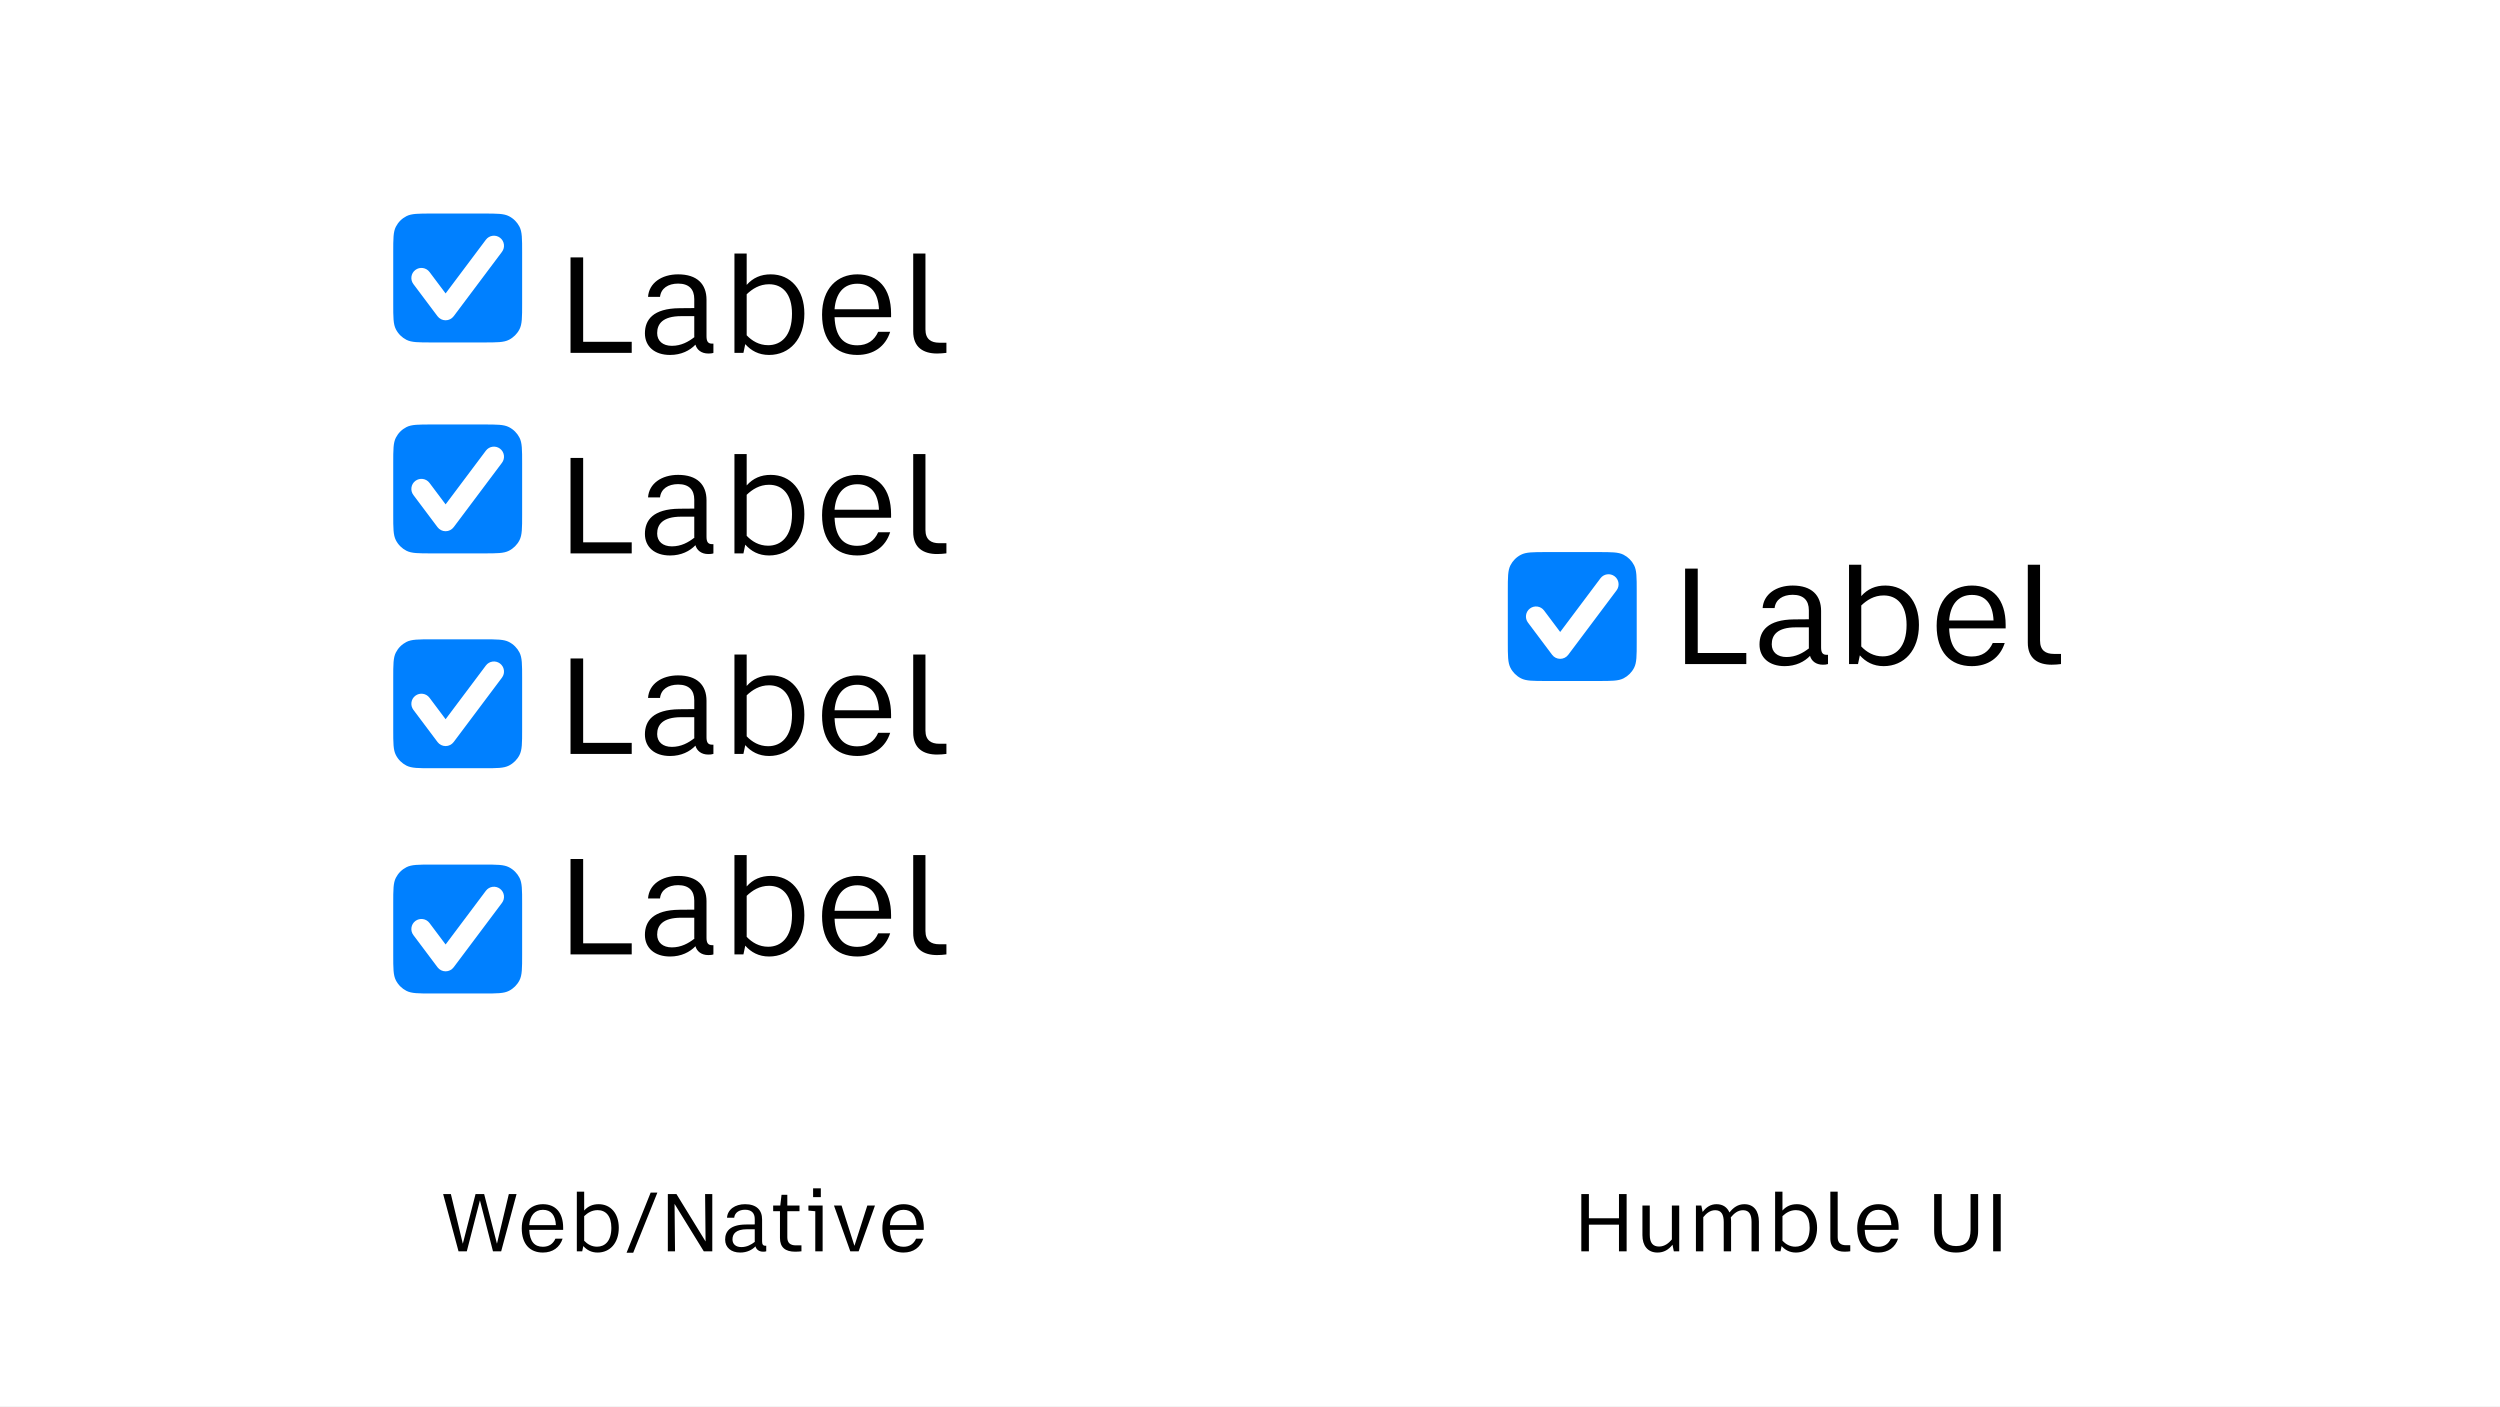
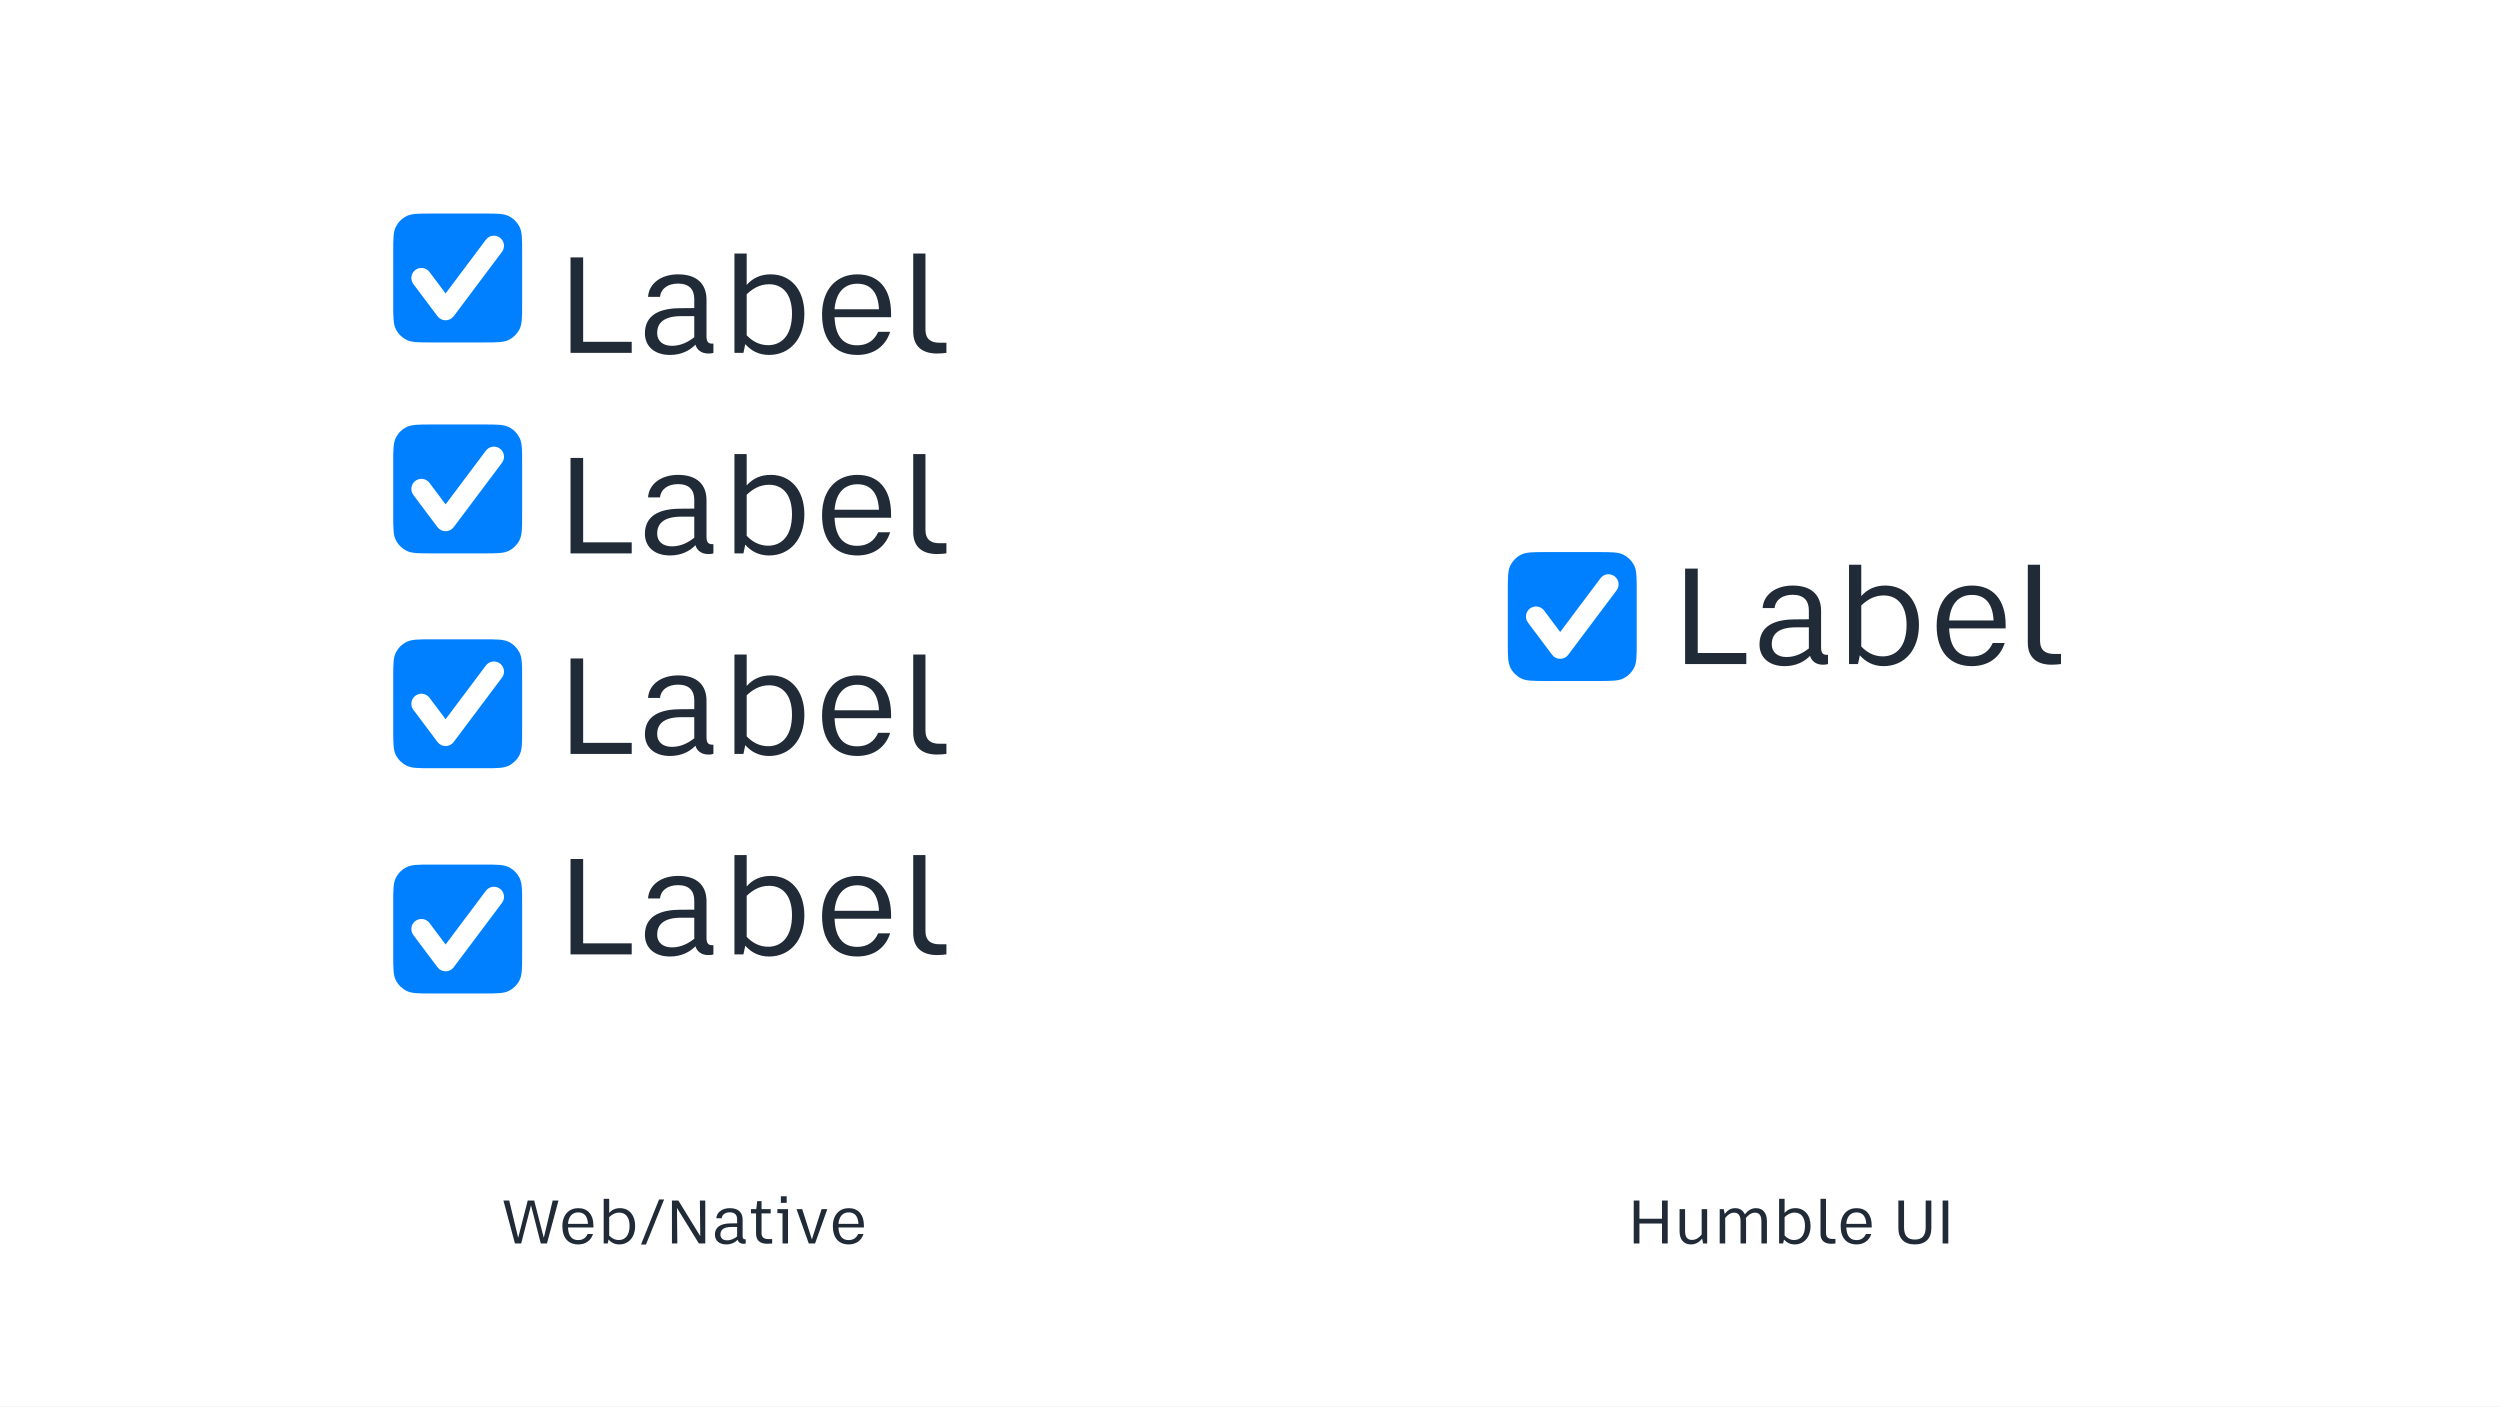
<svg xmlns="http://www.w3.org/2000/svg" width="1920" height="1080" viewBox="0 0 1920 1080" fill="none">
  <rect width="1920" height="1080" fill="white" />
-   <path d="M485.161 579V570.5H447.861V505.7H438.161V579H485.161ZM546.798 571.9C543.598 571.9 542.598 569.9 542.598 566.2V538.2C542.598 526.2 535.398 518.7 520.798 518.7C508.098 518.7 498.398 525.4 497.698 536H506.898C507.598 529.5 513.098 525.8 520.798 525.8C529.098 525.8 533.198 530.1 533.198 537.7V544.6L521.798 544.7C501.598 544.9 495.298 553.5 495.298 564C495.298 574.1 502.798 580.6 514.598 580.6C523.198 580.6 529.798 577.2 534.098 572.7C535.198 576.6 538.598 579.5 543.998 579.5C545.398 579.5 546.798 579.4 547.898 579V571.9H546.798ZM504.698 563.8C504.698 556.8 508.898 550.8 523.198 550.8H533.198V566.4L533.298 566.9C528.698 570.5 523.098 573.6 515.998 573.6C509.098 573.6 504.698 569.9 504.698 563.8ZM591.954 518.7C584.354 518.7 578.354 521.3 573.454 526.8V502.7H564.054V579H570.954L572.354 572.3C576.854 577.3 582.654 580.6 590.654 580.6C606.454 580.6 617.754 568.4 617.754 548.9C617.754 530.6 607.354 518.7 591.954 518.7ZM589.954 573.1C582.954 573.1 577.554 569.8 573.454 565.5V534C577.754 529.9 583.254 526.3 590.654 526.3C600.954 526.3 608.254 533.6 608.254 548.9C608.254 566.2 599.754 573.1 589.954 573.1ZM684.345 548.9C684.345 529.2 674.345 518.7 658.445 518.7C643.145 518.7 631.345 529.4 631.345 549.6C631.345 569.6 641.645 580.6 658.345 580.6C671.045 580.6 680.045 574 683.645 562.8H674.445C671.445 569.5 666.145 573.2 658.345 573.2C647.845 573.2 641.545 566.6 640.945 551.6H684.345V548.9ZM640.945 545.5C641.845 533.5 647.745 525.9 658.445 525.9C668.945 525.9 674.445 532.9 675.045 545.5H640.945ZM721.346 571.2C715.046 571.2 710.746 568.5 710.746 561V502.7H701.346V562.4C701.246 575 709.446 579.5 719.646 579.5C722.346 579.5 724.246 579.3 726.846 579V571.2H721.346Z" fill="black" />
-   <path d="M485.161 425V416.5H447.861V351.7H438.161V425H485.161ZM546.798 417.9C543.598 417.9 542.598 415.9 542.598 412.2V384.2C542.598 372.2 535.398 364.7 520.798 364.7C508.098 364.7 498.398 371.4 497.698 382H506.898C507.598 375.5 513.098 371.8 520.798 371.8C529.098 371.8 533.198 376.1 533.198 383.7V390.6L521.798 390.7C501.598 390.9 495.298 399.5 495.298 410C495.298 420.1 502.798 426.6 514.598 426.6C523.198 426.6 529.798 423.2 534.098 418.7C535.198 422.6 538.598 425.5 543.998 425.5C545.398 425.5 546.798 425.4 547.898 425V417.9H546.798ZM504.698 409.8C504.698 402.8 508.898 396.8 523.198 396.8H533.198V412.4L533.298 412.9C528.698 416.5 523.098 419.6 515.998 419.6C509.098 419.6 504.698 415.9 504.698 409.8ZM591.954 364.7C584.354 364.7 578.354 367.3 573.454 372.8V348.7H564.054V425H570.954L572.354 418.3C576.854 423.3 582.654 426.6 590.654 426.6C606.454 426.6 617.754 414.4 617.754 394.9C617.754 376.6 607.354 364.7 591.954 364.7ZM589.954 419.1C582.954 419.1 577.554 415.8 573.454 411.5V380C577.754 375.9 583.254 372.3 590.654 372.3C600.954 372.3 608.254 379.6 608.254 394.9C608.254 412.2 599.754 419.1 589.954 419.1ZM684.345 394.9C684.345 375.2 674.345 364.7 658.445 364.7C643.145 364.7 631.345 375.4 631.345 395.6C631.345 415.6 641.645 426.6 658.345 426.6C671.045 426.6 680.045 420 683.645 408.8H674.445C671.445 415.5 666.145 419.2 658.345 419.2C647.845 419.2 641.545 412.6 640.945 397.6H684.345V394.9ZM640.945 391.5C641.845 379.5 647.745 371.9 658.445 371.9C668.945 371.9 674.445 378.9 675.045 391.5H640.945ZM721.346 417.2C715.046 417.2 710.746 414.5 710.746 407V348.7H701.346V408.4C701.246 421 709.446 425.5 719.646 425.5C722.346 425.5 724.246 425.3 726.846 425V417.2H721.346Z" fill="black" />
-   <path d="M485.161 271V262.5H447.861V197.7H438.161V271H485.161ZM546.798 263.9C543.598 263.9 542.598 261.9 542.598 258.2V230.2C542.598 218.2 535.398 210.7 520.798 210.7C508.098 210.7 498.398 217.4 497.698 228H506.898C507.598 221.5 513.098 217.8 520.798 217.8C529.098 217.8 533.198 222.1 533.198 229.7V236.6L521.798 236.7C501.598 236.9 495.298 245.5 495.298 256C495.298 266.1 502.798 272.6 514.598 272.6C523.198 272.6 529.798 269.2 534.098 264.7C535.198 268.6 538.598 271.5 543.998 271.5C545.398 271.5 546.798 271.4 547.898 271V263.9H546.798ZM504.698 255.8C504.698 248.8 508.898 242.8 523.198 242.8H533.198V258.4L533.298 258.9C528.698 262.5 523.098 265.6 515.998 265.6C509.098 265.6 504.698 261.9 504.698 255.8ZM591.954 210.7C584.354 210.7 578.354 213.3 573.454 218.8V194.7H564.054V271H570.954L572.354 264.3C576.854 269.3 582.654 272.6 590.654 272.6C606.454 272.6 617.754 260.4 617.754 240.9C617.754 222.6 607.354 210.7 591.954 210.7ZM589.954 265.1C582.954 265.1 577.554 261.8 573.454 257.5V226C577.754 221.9 583.254 218.3 590.654 218.3C600.954 218.3 608.254 225.6 608.254 240.9C608.254 258.2 599.754 265.1 589.954 265.1ZM684.345 240.9C684.345 221.2 674.345 210.7 658.445 210.7C643.145 210.7 631.345 221.4 631.345 241.6C631.345 261.6 641.645 272.6 658.345 272.6C671.045 272.6 680.045 266 683.645 254.8H674.445C671.445 261.5 666.145 265.2 658.345 265.2C647.845 265.2 641.545 258.6 640.945 243.6H684.345V240.9ZM640.945 237.5C641.845 225.5 647.745 217.9 658.445 217.9C668.945 217.9 674.445 224.9 675.045 237.5H640.945ZM721.346 263.2C715.046 263.2 710.746 260.5 710.746 253V194.7H701.346V254.4C701.246 267 709.446 271.5 719.646 271.5C722.346 271.5 724.246 271.3 726.846 271V263.2H721.346Z" fill="black" />
-   <path d="M485.161 733V724.5H447.861V659.7H438.161V733H485.161ZM546.798 725.9C543.598 725.9 542.598 723.9 542.598 720.2V692.2C542.598 680.2 535.398 672.7 520.798 672.7C508.098 672.7 498.398 679.4 497.698 690H506.898C507.598 683.5 513.098 679.8 520.798 679.8C529.098 679.8 533.198 684.1 533.198 691.7V698.6L521.798 698.7C501.598 698.9 495.298 707.5 495.298 718C495.298 728.1 502.798 734.6 514.598 734.6C523.198 734.6 529.798 731.2 534.098 726.7C535.198 730.6 538.598 733.5 543.998 733.5C545.398 733.5 546.798 733.4 547.898 733V725.9H546.798ZM504.698 717.8C504.698 710.8 508.898 704.8 523.198 704.8H533.198V720.4L533.298 720.9C528.698 724.5 523.098 727.6 515.998 727.6C509.098 727.6 504.698 723.9 504.698 717.8ZM591.954 672.7C584.354 672.7 578.354 675.3 573.454 680.8V656.7H564.054V733H570.954L572.354 726.3C576.854 731.3 582.654 734.6 590.654 734.6C606.454 734.6 617.754 722.4 617.754 702.9C617.754 684.6 607.354 672.7 591.954 672.7ZM589.954 727.1C582.954 727.1 577.554 723.8 573.454 719.5V688C577.754 683.9 583.254 680.3 590.654 680.3C600.954 680.3 608.254 687.6 608.254 702.9C608.254 720.2 599.754 727.1 589.954 727.1ZM684.345 702.9C684.345 683.2 674.345 672.7 658.445 672.7C643.145 672.7 631.345 683.4 631.345 703.6C631.345 723.6 641.645 734.6 658.345 734.6C671.045 734.6 680.045 728 683.645 716.8H674.445C671.445 723.5 666.145 727.2 658.345 727.2C647.845 727.2 641.545 720.6 640.945 705.6H684.345V702.9ZM640.945 699.5C641.845 687.5 647.745 679.9 658.445 679.9C668.945 679.9 674.445 686.9 675.045 699.5H640.945ZM721.346 725.2C715.046 725.2 710.746 722.5 710.746 715V656.7H701.346V716.4C701.246 729 709.446 733.5 719.646 733.5C722.346 733.5 724.246 733.3 726.846 733V725.2H721.346Z" fill="black" />
-   <path d="M1341.16 510V501.5H1303.86V436.7H1294.16V510H1341.16ZM1402.8 502.9C1399.6 502.9 1398.6 500.9 1398.6 497.2V469.2C1398.6 457.2 1391.4 449.7 1376.8 449.7C1364.1 449.7 1354.4 456.4 1353.7 467H1362.9C1363.6 460.5 1369.1 456.8 1376.8 456.8C1385.1 456.8 1389.2 461.1 1389.2 468.7V475.6L1377.8 475.7C1357.6 475.9 1351.3 484.5 1351.3 495C1351.3 505.1 1358.8 511.6 1370.6 511.6C1379.2 511.6 1385.8 508.2 1390.1 503.7C1391.2 507.6 1394.6 510.5 1400 510.5C1401.4 510.5 1402.8 510.4 1403.9 510V502.9H1402.8ZM1360.7 494.8C1360.7 487.8 1364.9 481.8 1379.2 481.8H1389.2V497.4L1389.3 497.9C1384.7 501.5 1379.1 504.6 1372 504.6C1365.1 504.6 1360.7 500.9 1360.7 494.8ZM1447.95 449.7C1440.35 449.7 1434.35 452.3 1429.45 457.8V433.7H1420.05V510H1426.95L1428.35 503.3C1432.85 508.3 1438.65 511.6 1446.65 511.6C1462.45 511.6 1473.75 499.4 1473.75 479.9C1473.75 461.6 1463.35 449.7 1447.95 449.7ZM1445.95 504.1C1438.95 504.1 1433.55 500.8 1429.45 496.5V465C1433.75 460.9 1439.25 457.3 1446.65 457.3C1456.95 457.3 1464.25 464.6 1464.25 479.9C1464.25 497.2 1455.75 504.1 1445.95 504.1ZM1540.34 479.9C1540.34 460.2 1530.34 449.7 1514.44 449.7C1499.14 449.7 1487.34 460.4 1487.34 480.6C1487.34 500.6 1497.64 511.6 1514.34 511.6C1527.04 511.6 1536.04 505 1539.64 493.8H1530.44C1527.44 500.5 1522.14 504.2 1514.34 504.2C1503.84 504.2 1497.54 497.6 1496.94 482.6H1540.34V479.9ZM1496.94 476.5C1497.84 464.5 1503.74 456.9 1514.44 456.9C1524.94 456.9 1530.44 463.9 1531.04 476.5H1496.94ZM1577.35 502.2C1571.05 502.2 1566.75 499.5 1566.75 492V433.7H1557.35V493.4C1557.25 506 1565.45 510.5 1575.65 510.5C1578.35 510.5 1580.25 510.3 1582.85 510V502.2H1577.35Z" fill="black" />
-   <path d="M358.503 961L368.583 921.88L378.603 961H384.903L396.723 917.02H390.783L381.663 955.18L371.823 917.02H365.223L355.443 955.18L346.263 917.02H340.323L352.143 961H358.503ZM432.503 942.94C432.503 931.12 426.503 924.82 416.963 924.82C407.783 924.82 400.703 931.24 400.703 943.36C400.703 955.36 406.883 961.96 416.903 961.96C424.523 961.96 429.923 958 432.083 951.28H426.563C424.763 955.3 421.583 957.52 416.903 957.52C410.603 957.52 406.823 953.56 406.463 944.56H432.503V942.94ZM406.463 940.9C407.003 933.7 410.543 929.14 416.963 929.14C423.263 929.14 426.563 933.34 426.923 940.9H406.463ZM459.744 924.82C455.184 924.82 451.584 926.38 448.644 929.68V915.22H443.004V961H447.144L447.984 956.98C450.684 959.98 454.164 961.96 458.964 961.96C468.444 961.96 475.224 954.64 475.224 942.94C475.224 931.96 468.984 924.82 459.744 924.82ZM458.544 957.46C454.344 957.46 451.104 955.48 448.644 952.9V934C451.224 931.54 454.524 929.38 458.964 929.38C465.144 929.38 469.524 933.76 469.524 942.94C469.524 953.32 464.424 957.46 458.544 957.46ZM504.859 915.94H499.699L481.219 962.08H486.319L504.859 915.94ZM518.418 961L518.058 924.58L540.498 961H547.038V917.02H541.518L541.878 953.44L519.498 917.02H512.898V961H518.418ZM587.807 956.74C585.887 956.74 585.287 955.54 585.287 953.32V936.52C585.287 929.32 580.967 924.82 572.207 924.82C564.587 924.82 558.767 928.84 558.347 935.2H563.867C564.287 931.3 567.587 929.08 572.207 929.08C577.187 929.08 579.647 931.66 579.647 936.22V940.36L572.807 940.42C560.687 940.54 556.907 945.7 556.907 952C556.907 958.06 561.407 961.96 568.487 961.96C573.647 961.96 577.607 959.92 580.187 957.22C580.847 959.56 582.887 961.3 586.127 961.3C586.967 961.3 587.807 961.24 588.467 961V956.74H587.807ZM562.547 951.88C562.547 947.68 565.067 944.08 573.647 944.08H579.647V953.44L579.707 953.74C576.947 955.9 573.587 957.76 569.327 957.76C565.187 957.76 562.547 955.54 562.547 951.88ZM611.316 956.44C606.936 956.44 604.656 954.58 604.656 950.26V930.22H614.016V925.84H604.656V917.62H600.216L599.256 925.84H593.796V930.22H599.016V950.74C599.016 958.06 603.156 961.3 610.716 961.3C612.336 961.3 614.136 961.18 615.516 961V956.44H611.316ZM624.456 912.64V919.42H630.396V912.64H624.456ZM631.776 925.84H620.856V929.74L626.136 930.22V961H631.776V925.84ZM659.445 961L671.985 925.84H666.105L656.205 956.8L646.305 925.84H640.485L653.025 961H659.445ZM709.476 942.94C709.476 931.12 703.476 924.82 693.936 924.82C684.756 924.82 677.676 931.24 677.676 943.36C677.676 955.36 683.856 961.96 693.876 961.96C701.496 961.96 706.896 958 709.056 951.28H703.536C701.736 955.3 698.556 957.52 693.876 957.52C687.576 957.52 683.796 953.56 683.436 944.56H709.476V942.94ZM683.436 940.9C683.976 933.7 687.516 929.14 693.936 929.14C700.236 929.14 703.536 933.34 703.896 940.9H683.436Z" fill="black" />
-   <path d="M1220.27 961V940.54H1243.37V961H1249.25V917.02H1243.37V935.62H1220.27V917.02H1214.45V961H1220.27ZM1284 951.88C1281.6 954.76 1278.42 957.34 1274.16 957.34C1269.48 957.34 1267.02 954.58 1267.02 948.4V925.84H1261.38V948.64C1261.38 956.5 1265.28 961.96 1272.96 961.96C1277.88 961.96 1281.48 959.74 1284.48 955.96L1285.5 961H1289.64V925.84H1284V951.88ZM1339.67 924.82C1334.69 924.82 1331.15 927.46 1328.21 931.18C1326.53 927.28 1323.23 924.82 1318.31 924.82C1313.75 924.82 1310.45 927.04 1307.63 930.76L1306.61 925.84H1302.47V961H1308.11V934.78C1310.45 931.9 1313.33 929.44 1317.29 929.44C1321.97 929.44 1323.83 932.74 1323.83 938.5V961H1329.47V938.14C1329.47 937 1329.41 935.98 1329.23 934.96C1331.63 932.08 1334.51 929.44 1338.65 929.44C1343.39 929.44 1345.19 932.8 1345.19 938.5V961H1350.83V938.14C1350.83 930.4 1347.17 924.82 1339.67 924.82ZM1380.03 924.82C1375.47 924.82 1371.87 926.38 1368.93 929.68V915.22H1363.29V961H1367.43L1368.27 956.98C1370.97 959.98 1374.45 961.96 1379.25 961.96C1388.73 961.96 1395.51 954.64 1395.51 942.94C1395.51 931.96 1389.27 924.82 1380.03 924.82ZM1378.83 957.46C1374.63 957.46 1371.39 955.48 1368.93 952.9V934C1371.51 931.54 1374.81 929.38 1379.25 929.38C1385.43 929.38 1389.81 933.76 1389.81 942.94C1389.81 953.32 1384.71 957.46 1378.83 957.46ZM1417.7 956.32C1413.92 956.32 1411.34 954.7 1411.34 950.2V915.22H1405.7V951.04C1405.64 958.6 1410.56 961.3 1416.68 961.3C1418.3 961.3 1419.44 961.18 1421 961V956.32H1417.7ZM1458.14 942.94C1458.14 931.12 1452.14 924.82 1442.6 924.82C1433.42 924.82 1426.34 931.24 1426.34 943.36C1426.34 955.36 1432.52 961.96 1442.54 961.96C1450.16 961.96 1455.56 958 1457.72 951.28H1452.2C1450.4 955.3 1447.22 957.52 1442.54 957.52C1436.24 957.52 1432.46 953.56 1432.1 944.56H1458.14V942.94ZM1432.1 940.9C1432.64 933.7 1436.18 929.14 1442.6 929.14C1448.9 929.14 1452.2 933.34 1452.56 940.9H1432.1ZM1502.29 961.96C1513.09 961.96 1519.21 956.02 1519.21 945.34V917.02H1513.39V944.56C1513.39 953.02 1509.67 956.98 1502.29 956.98C1494.97 956.98 1491.25 953.02 1491.25 944.56V917.02H1485.43V945.34C1485.43 956.02 1491.55 961.96 1502.29 961.96ZM1536.56 961V917.02H1530.74V961H1536.56Z" fill="black" />
+   <path d="M485.161 579V570.5H447.861V505.7H438.161V579H485.161ZM546.798 571.9C543.598 571.9 542.598 569.9 542.598 566.2V538.2C542.598 526.2 535.398 518.7 520.798 518.7C508.098 518.7 498.398 525.4 497.698 536H506.898C507.598 529.5 513.098 525.8 520.798 525.8C529.098 525.8 533.198 530.1 533.198 537.7V544.6L521.798 544.7C501.598 544.9 495.298 553.5 495.298 564C495.298 574.1 502.798 580.6 514.598 580.6C523.198 580.6 529.798 577.2 534.098 572.7C535.198 576.6 538.598 579.5 543.998 579.5C545.398 579.5 546.798 579.4 547.898 579V571.9H546.798ZM504.698 563.8C504.698 556.8 508.898 550.8 523.198 550.8H533.198V566.4L533.298 566.9C528.698 570.5 523.098 573.6 515.998 573.6C509.098 573.6 504.698 569.9 504.698 563.8ZM591.954 518.7C584.354 518.7 578.354 521.3 573.454 526.8V502.7H564.054V579H570.954L572.354 572.3C576.854 577.3 582.654 580.6 590.654 580.6C606.454 580.6 617.754 568.4 617.754 548.9C617.754 530.6 607.354 518.7 591.954 518.7ZM589.954 573.1C582.954 573.1 577.554 569.8 573.454 565.5V534C577.754 529.9 583.254 526.3 590.654 526.3C600.954 526.3 608.254 533.6 608.254 548.9C608.254 566.2 599.754 573.1 589.954 573.1ZM684.345 548.9C684.345 529.2 674.345 518.7 658.445 518.7C643.145 518.7 631.345 529.4 631.345 549.6C631.345 569.6 641.645 580.6 658.345 580.6C671.045 580.6 680.045 574 683.645 562.8H674.445C671.445 569.5 666.145 573.2 658.345 573.2C647.845 573.2 641.545 566.6 640.945 551.6H684.345V548.9ZM640.945 545.5C641.845 533.5 647.745 525.9 658.445 525.9C668.945 525.9 674.445 532.9 675.045 545.5H640.945ZM721.346 571.2C715.046 571.2 710.746 568.5 710.746 561V502.7H701.346V562.4C701.246 575 709.446 579.5 719.646 579.5C722.346 579.5 724.246 579.3 726.846 579V571.2H721.346Z" fill="#212B37" />
+   <path d="M485.161 425V416.5H447.861V351.7H438.161V425H485.161ZM546.798 417.9C543.598 417.9 542.598 415.9 542.598 412.2V384.2C542.598 372.2 535.398 364.7 520.798 364.7C508.098 364.7 498.398 371.4 497.698 382H506.898C507.598 375.5 513.098 371.8 520.798 371.8C529.098 371.8 533.198 376.1 533.198 383.7V390.6L521.798 390.7C501.598 390.9 495.298 399.5 495.298 410C495.298 420.1 502.798 426.6 514.598 426.6C523.198 426.6 529.798 423.2 534.098 418.7C535.198 422.6 538.598 425.5 543.998 425.5C545.398 425.5 546.798 425.4 547.898 425V417.9H546.798ZM504.698 409.8C504.698 402.8 508.898 396.8 523.198 396.8H533.198V412.4L533.298 412.9C528.698 416.5 523.098 419.6 515.998 419.6C509.098 419.6 504.698 415.9 504.698 409.8ZM591.954 364.7C584.354 364.7 578.354 367.3 573.454 372.8V348.7H564.054V425H570.954L572.354 418.3C576.854 423.3 582.654 426.6 590.654 426.6C606.454 426.6 617.754 414.4 617.754 394.9C617.754 376.6 607.354 364.7 591.954 364.7ZM589.954 419.1C582.954 419.1 577.554 415.8 573.454 411.5V380C577.754 375.9 583.254 372.3 590.654 372.3C600.954 372.3 608.254 379.6 608.254 394.9C608.254 412.2 599.754 419.1 589.954 419.1ZM684.345 394.9C684.345 375.2 674.345 364.7 658.445 364.7C643.145 364.7 631.345 375.4 631.345 395.6C631.345 415.6 641.645 426.6 658.345 426.6C671.045 426.6 680.045 420 683.645 408.8H674.445C671.445 415.5 666.145 419.2 658.345 419.2C647.845 419.2 641.545 412.6 640.945 397.6H684.345V394.9ZM640.945 391.5C641.845 379.5 647.745 371.9 658.445 371.9C668.945 371.9 674.445 378.9 675.045 391.5H640.945ZM721.346 417.2C715.046 417.2 710.746 414.5 710.746 407V348.7H701.346V408.4C701.246 421 709.446 425.5 719.646 425.5C722.346 425.5 724.246 425.3 726.846 425V417.2H721.346Z" fill="#212B37" />
+   <path d="M485.161 271V262.5H447.861V197.7H438.161V271H485.161ZM546.798 263.9C543.598 263.9 542.598 261.9 542.598 258.2V230.2C542.598 218.2 535.398 210.7 520.798 210.7C508.098 210.7 498.398 217.4 497.698 228H506.898C507.598 221.5 513.098 217.8 520.798 217.8C529.098 217.8 533.198 222.1 533.198 229.7V236.6L521.798 236.7C501.598 236.9 495.298 245.5 495.298 256C495.298 266.1 502.798 272.6 514.598 272.6C523.198 272.6 529.798 269.2 534.098 264.7C535.198 268.6 538.598 271.5 543.998 271.5C545.398 271.5 546.798 271.4 547.898 271V263.9H546.798ZM504.698 255.8C504.698 248.8 508.898 242.8 523.198 242.8H533.198V258.4L533.298 258.9C528.698 262.5 523.098 265.6 515.998 265.6C509.098 265.6 504.698 261.9 504.698 255.8ZM591.954 210.7C584.354 210.7 578.354 213.3 573.454 218.8V194.7H564.054V271H570.954L572.354 264.3C576.854 269.3 582.654 272.6 590.654 272.6C606.454 272.6 617.754 260.4 617.754 240.9C617.754 222.6 607.354 210.7 591.954 210.7ZM589.954 265.1C582.954 265.1 577.554 261.8 573.454 257.5V226C577.754 221.9 583.254 218.3 590.654 218.3C600.954 218.3 608.254 225.6 608.254 240.9C608.254 258.2 599.754 265.1 589.954 265.1ZM684.345 240.9C684.345 221.2 674.345 210.7 658.445 210.7C643.145 210.7 631.345 221.4 631.345 241.6C631.345 261.6 641.645 272.6 658.345 272.6C671.045 272.6 680.045 266 683.645 254.8H674.445C671.445 261.5 666.145 265.2 658.345 265.2C647.845 265.2 641.545 258.6 640.945 243.6H684.345V240.9ZM640.945 237.5C641.845 225.5 647.745 217.9 658.445 217.9C668.945 217.9 674.445 224.9 675.045 237.5H640.945ZM721.346 263.2C715.046 263.2 710.746 260.5 710.746 253V194.7H701.346V254.4C701.246 267 709.446 271.5 719.646 271.5C722.346 271.5 724.246 271.3 726.846 271V263.2H721.346Z" fill="#212B37" />
+   <path d="M485.161 733V724.5H447.861V659.7H438.161V733H485.161ZM546.798 725.9C543.598 725.9 542.598 723.9 542.598 720.2V692.2C542.598 680.2 535.398 672.7 520.798 672.7C508.098 672.7 498.398 679.4 497.698 690H506.898C507.598 683.5 513.098 679.8 520.798 679.8C529.098 679.8 533.198 684.1 533.198 691.7V698.6L521.798 698.7C501.598 698.9 495.298 707.5 495.298 718C495.298 728.1 502.798 734.6 514.598 734.6C523.198 734.6 529.798 731.2 534.098 726.7C535.198 730.6 538.598 733.5 543.998 733.5C545.398 733.5 546.798 733.4 547.898 733V725.9H546.798ZM504.698 717.8C504.698 710.8 508.898 704.8 523.198 704.8H533.198V720.4L533.298 720.9C528.698 724.5 523.098 727.6 515.998 727.6C509.098 727.6 504.698 723.9 504.698 717.8ZM591.954 672.7C584.354 672.7 578.354 675.3 573.454 680.8V656.7H564.054V733H570.954L572.354 726.3C576.854 731.3 582.654 734.6 590.654 734.6C606.454 734.6 617.754 722.4 617.754 702.9C617.754 684.6 607.354 672.7 591.954 672.7ZM589.954 727.1C582.954 727.1 577.554 723.8 573.454 719.5V688C577.754 683.9 583.254 680.3 590.654 680.3C600.954 680.3 608.254 687.6 608.254 702.9C608.254 720.2 599.754 727.1 589.954 727.1ZM684.345 702.9C684.345 683.2 674.345 672.7 658.445 672.7C643.145 672.7 631.345 683.4 631.345 703.6C631.345 723.6 641.645 734.6 658.345 734.6C671.045 734.6 680.045 728 683.645 716.8H674.445C671.445 723.5 666.145 727.2 658.345 727.2C647.845 727.2 641.545 720.6 640.945 705.6H684.345V702.9ZM640.945 699.5C641.845 687.5 647.745 679.9 658.445 679.9C668.945 679.9 674.445 686.9 675.045 699.5H640.945ZM721.346 725.2C715.046 725.2 710.746 722.5 710.746 715V656.7H701.346V716.4C701.246 729 709.446 733.5 719.646 733.5C722.346 733.5 724.246 733.3 726.846 733V725.2H721.346Z" fill="#212B37" />
+   <path d="M1341.16 510V501.5H1303.86V436.7H1294.16V510H1341.16ZM1402.8 502.9C1399.6 502.9 1398.6 500.9 1398.6 497.2V469.2C1398.6 457.2 1391.4 449.7 1376.8 449.7C1364.1 449.7 1354.4 456.4 1353.7 467H1362.9C1363.6 460.5 1369.1 456.8 1376.8 456.8C1385.1 456.8 1389.2 461.1 1389.2 468.7V475.6L1377.8 475.7C1357.6 475.9 1351.3 484.5 1351.3 495C1351.3 505.1 1358.8 511.6 1370.6 511.6C1379.2 511.6 1385.8 508.2 1390.1 503.7C1391.2 507.6 1394.6 510.5 1400 510.5C1401.4 510.5 1402.8 510.4 1403.9 510V502.9H1402.8ZM1360.7 494.8C1360.7 487.8 1364.9 481.8 1379.2 481.8H1389.2V497.4L1389.3 497.9C1384.7 501.5 1379.1 504.6 1372 504.6C1365.1 504.6 1360.7 500.9 1360.7 494.8ZM1447.95 449.7C1440.35 449.7 1434.35 452.3 1429.45 457.8V433.7H1420.05V510H1426.95L1428.35 503.3C1432.85 508.3 1438.65 511.6 1446.65 511.6C1462.45 511.6 1473.75 499.4 1473.75 479.9C1473.75 461.6 1463.35 449.7 1447.95 449.7ZM1445.95 504.1C1438.95 504.1 1433.55 500.8 1429.45 496.5V465C1433.75 460.9 1439.25 457.3 1446.65 457.3C1456.95 457.3 1464.25 464.6 1464.25 479.9C1464.25 497.2 1455.75 504.1 1445.95 504.1ZM1540.34 479.9C1540.34 460.2 1530.34 449.7 1514.44 449.7C1499.14 449.7 1487.34 460.4 1487.34 480.6C1487.34 500.6 1497.64 511.6 1514.34 511.6C1527.04 511.6 1536.04 505 1539.64 493.8H1530.44C1527.44 500.5 1522.14 504.2 1514.34 504.2C1503.84 504.2 1497.54 497.6 1496.94 482.6H1540.34V479.9ZM1496.94 476.5C1497.84 464.5 1503.74 456.9 1514.44 456.9C1524.94 456.9 1530.44 463.9 1531.04 476.5H1496.94ZM1577.35 502.2C1571.05 502.2 1566.75 499.5 1566.75 492V433.7H1557.35V493.4C1557.25 506 1565.45 510.5 1575.65 510.5C1578.35 510.5 1580.25 510.3 1582.85 510V502.2H1577.35Z" fill="#212B37" />
+   <path d="M400.253 955L407.813 925.66L415.328 955H420.053L428.918 922.015H424.463L417.623 950.635L410.243 922.015H405.293L397.958 950.635L391.073 922.015H386.618L395.483 955H400.253ZM455.752 941.455C455.752 932.59 451.252 927.865 444.097 927.865C437.212 927.865 431.902 932.68 431.902 941.77C431.902 950.77 436.537 955.72 444.052 955.72C449.767 955.72 453.817 952.75 455.437 947.71H451.297C449.947 950.725 447.562 952.39 444.052 952.39C439.327 952.39 436.492 949.42 436.222 942.67H455.752V941.455ZM436.222 939.925C436.627 934.525 439.282 931.105 444.097 931.105C448.822 931.105 451.297 934.255 451.567 939.925H436.222ZM476.183 927.865C472.763 927.865 470.063 929.035 467.858 931.51V920.665H463.628V955H466.733L467.363 951.985C469.388 954.235 471.998 955.72 475.598 955.72C482.708 955.72 487.793 950.23 487.793 941.455C487.793 933.22 483.113 927.865 476.183 927.865ZM475.283 952.345C472.133 952.345 469.703 950.86 467.858 948.925V934.75C469.793 932.905 472.268 931.285 475.598 931.285C480.233 931.285 483.518 934.57 483.518 941.455C483.518 949.24 479.693 952.345 475.283 952.345ZM510.019 921.205H506.149L492.289 955.81H496.114L510.019 921.205ZM520.188 955L519.918 927.685L536.748 955H541.653V922.015H537.513L537.783 949.33L520.998 922.015H516.048V955H520.188ZM572.23 951.805C570.79 951.805 570.34 950.905 570.34 949.24V936.64C570.34 931.24 567.1 927.865 560.53 927.865C554.815 927.865 550.45 930.88 550.135 935.65H554.275C554.59 932.725 557.065 931.06 560.53 931.06C564.265 931.06 566.11 932.995 566.11 936.415V939.52L560.98 939.565C551.89 939.655 549.055 943.525 549.055 948.25C549.055 952.795 552.43 955.72 557.74 955.72C561.61 955.72 564.58 954.19 566.515 952.165C567.01 953.92 568.54 955.225 570.97 955.225C571.6 955.225 572.23 955.18 572.725 955V951.805H572.23ZM553.285 948.16C553.285 945.01 555.175 942.31 561.61 942.31H566.11V949.33L566.155 949.555C564.085 951.175 561.565 952.57 558.37 952.57C555.265 952.57 553.285 950.905 553.285 948.16ZM589.862 951.58C586.577 951.58 584.867 950.185 584.867 946.945V931.915H591.887V928.63H584.867V922.465H581.537L580.817 928.63H576.722V931.915H580.637V947.305C580.637 952.795 583.742 955.225 589.412 955.225C590.627 955.225 591.977 955.135 593.012 955V951.58H589.862ZM599.717 918.73V923.815H604.172V918.73H599.717ZM605.207 928.63H597.017V931.555L600.977 931.915V955H605.207V928.63ZM625.959 955L635.364 928.63H630.954L623.529 951.85L616.104 928.63H611.739L621.144 955H625.959ZM663.482 941.455C663.482 932.59 658.982 927.865 651.827 927.865C644.942 927.865 639.632 932.68 639.632 941.77C639.632 950.77 644.267 955.72 651.782 955.72C657.497 955.72 661.547 952.75 663.167 947.71H659.027C657.677 950.725 655.292 952.39 651.782 952.39C647.057 952.39 644.222 949.42 643.952 942.67H663.482V941.455ZM643.952 939.925C644.357 934.525 647.012 931.105 651.827 931.105C656.552 931.105 659.027 934.255 659.297 939.925H643.952Z" fill="#212B37" />
+   <path d="M1259.08 955V939.655H1276.4V955H1280.81V922.015H1276.4V935.965H1259.08V922.015H1254.71V955H1259.08ZM1306.88 948.16C1305.08 950.32 1302.69 952.255 1299.5 952.255C1295.99 952.255 1294.14 950.185 1294.14 945.55V928.63H1289.91V945.73C1289.91 951.625 1292.84 955.72 1298.6 955.72C1302.29 955.72 1304.99 954.055 1307.24 951.22L1308 955H1311.11V928.63H1306.88V948.16ZM1348.63 927.865C1344.89 927.865 1342.24 929.845 1340.03 932.635C1338.77 929.71 1336.3 927.865 1332.61 927.865C1329.19 927.865 1326.71 929.53 1324.6 932.32L1323.83 928.63H1320.73V955H1324.96V935.335C1326.71 933.175 1328.87 931.33 1331.84 931.33C1335.35 931.33 1336.75 933.805 1336.75 938.125V955H1340.98V937.855C1340.98 937 1340.93 936.235 1340.8 935.47C1342.6 933.31 1344.76 931.33 1347.86 931.33C1351.42 931.33 1352.77 933.85 1352.77 938.125V955H1357V937.855C1357 932.05 1354.25 927.865 1348.63 927.865ZM1378.9 927.865C1375.48 927.865 1372.78 929.035 1370.57 931.51V920.665H1366.34V955H1369.45L1370.08 951.985C1372.1 954.235 1374.71 955.72 1378.31 955.72C1385.42 955.72 1390.51 950.23 1390.51 941.455C1390.51 933.22 1385.83 927.865 1378.9 927.865ZM1378 952.345C1374.85 952.345 1372.42 950.86 1370.57 948.925V934.75C1372.51 932.905 1374.98 931.285 1378.31 931.285C1382.95 931.285 1386.23 934.57 1386.23 941.455C1386.23 949.24 1382.41 952.345 1378 952.345ZM1407.15 951.49C1404.32 951.49 1402.38 950.275 1402.38 946.9V920.665H1398.15V947.53C1398.11 953.2 1401.8 955.225 1406.39 955.225C1407.6 955.225 1408.46 955.135 1409.63 955V951.49H1407.15ZM1437.48 941.455C1437.48 932.59 1432.98 927.865 1425.82 927.865C1418.94 927.865 1413.63 932.68 1413.63 941.77C1413.63 950.77 1418.26 955.72 1425.78 955.72C1431.49 955.72 1435.54 952.75 1437.16 947.71H1433.02C1431.67 950.725 1429.29 952.39 1425.78 952.39C1421.05 952.39 1418.22 949.42 1417.95 942.67H1437.48V941.455ZM1417.95 939.925C1418.35 934.525 1421.01 931.105 1425.82 931.105C1430.55 931.105 1433.02 934.255 1433.29 939.925H1417.95ZM1470.59 955.72C1478.69 955.72 1483.28 951.265 1483.28 943.255V922.015H1478.92V942.67C1478.92 949.015 1476.13 951.985 1470.59 951.985C1465.1 951.985 1462.31 949.015 1462.31 942.67V922.015H1457.95V943.255C1457.95 951.265 1462.54 955.72 1470.59 955.72ZM1496.29 955V922.015H1491.93V955H1496.29Z" fill="#212B37" />
  <path d="M1158 453.7C1158 443.304 1158 438.106 1160.02 434.135C1161.8 430.643 1164.64 427.803 1168.14 426.023C1172.11 424 1177.3 424 1187.7 424H1227.3C1237.7 424 1242.89 424 1246.86 426.023C1250.36 427.803 1253.2 430.643 1254.98 434.135C1257 438.106 1257 443.304 1257 453.7V493.3C1257 503.696 1257 508.894 1254.98 512.865C1253.2 516.357 1250.36 519.197 1246.86 520.977C1242.89 523 1237.7 523 1227.3 523H1187.7C1177.3 523 1172.11 523 1168.14 520.977C1164.64 519.197 1161.8 516.357 1160.02 512.865C1158 508.894 1158 503.696 1158 493.3V453.7Z" fill="#0080FF" />
  <path fill-rule="evenodd" clip-rule="evenodd" d="M1239.98 442.563C1243.4 445.126 1244.09 449.974 1241.53 453.391L1204.41 502.891C1202.95 504.839 1200.65 505.985 1198.22 505.985C1195.78 505.985 1193.49 504.839 1192.03 502.891L1173.47 478.141C1170.91 474.724 1171.6 469.876 1175.02 467.313C1178.43 464.75 1183.28 465.443 1185.84 468.86L1198.22 485.36L1229.16 444.11C1231.72 440.693 1236.57 440 1239.98 442.563Z" fill="white" />
  <path d="M302 355.7C302 345.304 302 340.106 304.023 336.135C305.803 332.643 308.643 329.803 312.135 328.023C316.106 326 321.304 326 331.7 326H371.3C381.696 326 386.894 326 390.865 328.023C394.357 329.803 397.197 332.643 398.977 336.135C401 340.106 401 345.304 401 355.7V395.3C401 405.696 401 410.894 398.977 414.865C397.197 418.357 394.357 421.197 390.865 422.977C386.894 425 381.696 425 371.3 425H331.7C321.304 425 316.106 425 312.135 422.977C308.643 421.197 305.803 418.357 304.023 414.865C302 410.894 302 405.696 302 395.3V355.7Z" fill="#0080FF" />
  <path fill-rule="evenodd" clip-rule="evenodd" d="M383.985 344.563C387.402 347.126 388.095 351.974 385.532 355.391L348.407 404.891C346.946 406.839 344.654 407.985 342.219 407.985C339.785 407.985 337.492 406.839 336.032 404.891L317.469 380.141C314.906 376.724 315.599 371.876 319.016 369.313C322.433 366.75 327.281 367.443 329.844 370.86L342.219 387.36L373.157 346.11C375.72 342.693 380.568 342 383.985 344.563Z" fill="white" />
  <path d="M302 520.7C302 510.304 302 505.106 304.023 501.135C305.803 497.643 308.643 494.803 312.135 493.023C316.106 491 321.304 491 331.7 491H371.3C381.696 491 386.894 491 390.865 493.023C394.357 494.803 397.197 497.643 398.977 501.135C401 505.106 401 510.304 401 520.7V560.3C401 570.696 401 575.894 398.977 579.865C397.197 583.357 394.357 586.197 390.865 587.977C386.894 590 381.696 590 371.3 590H331.7C321.304 590 316.106 590 312.135 587.977C308.643 586.197 305.803 583.357 304.023 579.865C302 575.894 302 570.696 302 560.3V520.7Z" fill="#0080FF" />
  <path fill-rule="evenodd" clip-rule="evenodd" d="M383.985 509.563C387.402 512.126 388.095 516.974 385.532 520.391L348.407 569.891C346.946 571.839 344.654 572.985 342.219 572.985C339.785 572.985 337.492 571.839 336.032 569.891L317.469 545.141C314.906 541.724 315.599 536.876 319.016 534.313C322.433 531.75 327.281 532.443 329.844 535.86L342.219 552.36L373.157 511.11C375.72 507.693 380.568 507 383.985 509.563Z" fill="white" />
  <path d="M302 193.7C302 183.304 302 178.106 304.023 174.135C305.803 170.643 308.643 167.803 312.135 166.023C316.106 164 321.304 164 331.7 164H371.3C381.696 164 386.894 164 390.865 166.023C394.357 167.803 397.197 170.643 398.977 174.135C401 178.106 401 183.304 401 193.7V233.3C401 243.696 401 248.894 398.977 252.865C397.197 256.357 394.357 259.197 390.865 260.977C386.894 263 381.696 263 371.3 263H331.7C321.304 263 316.106 263 312.135 260.977C308.643 259.197 305.803 256.357 304.023 252.865C302 248.894 302 243.696 302 233.3V193.7Z" fill="#0080FF" />
  <path fill-rule="evenodd" clip-rule="evenodd" d="M383.985 182.563C387.402 185.126 388.095 189.974 385.532 193.391L348.407 242.891C346.946 244.839 344.654 245.985 342.219 245.985C339.785 245.985 337.492 244.839 336.032 242.891L317.469 218.141C314.906 214.724 315.599 209.876 319.016 207.313C322.433 204.75 327.281 205.443 329.844 208.86L342.219 225.36L373.157 184.11C375.72 180.693 380.568 180 383.985 182.563Z" fill="white" />
  <path d="M302 693.7C302 683.304 302 678.106 304.023 674.135C305.803 670.643 308.643 667.803 312.135 666.023C316.106 664 321.304 664 331.7 664H371.3C381.696 664 386.894 664 390.865 666.023C394.357 667.803 397.197 670.643 398.977 674.135C401 678.106 401 683.304 401 693.7V733.3C401 743.696 401 748.894 398.977 752.865C397.197 756.357 394.357 759.197 390.865 760.977C386.894 763 381.696 763 371.3 763H331.7C321.304 763 316.106 763 312.135 760.977C308.643 759.197 305.803 756.357 304.023 752.865C302 748.894 302 743.696 302 733.3V693.7Z" fill="#0080FF" />
  <path fill-rule="evenodd" clip-rule="evenodd" d="M383.985 682.563C387.402 685.126 388.095 689.974 385.532 693.391L348.407 742.891C346.946 744.839 344.654 745.985 342.219 745.985C339.785 745.985 337.492 744.839 336.032 742.891L317.469 718.141C314.906 714.724 315.599 709.876 319.016 707.313C322.433 704.75 327.281 705.443 329.844 708.86L342.219 725.36L373.157 684.11C375.72 680.693 380.568 680 383.985 682.563Z" fill="white" />
</svg>
